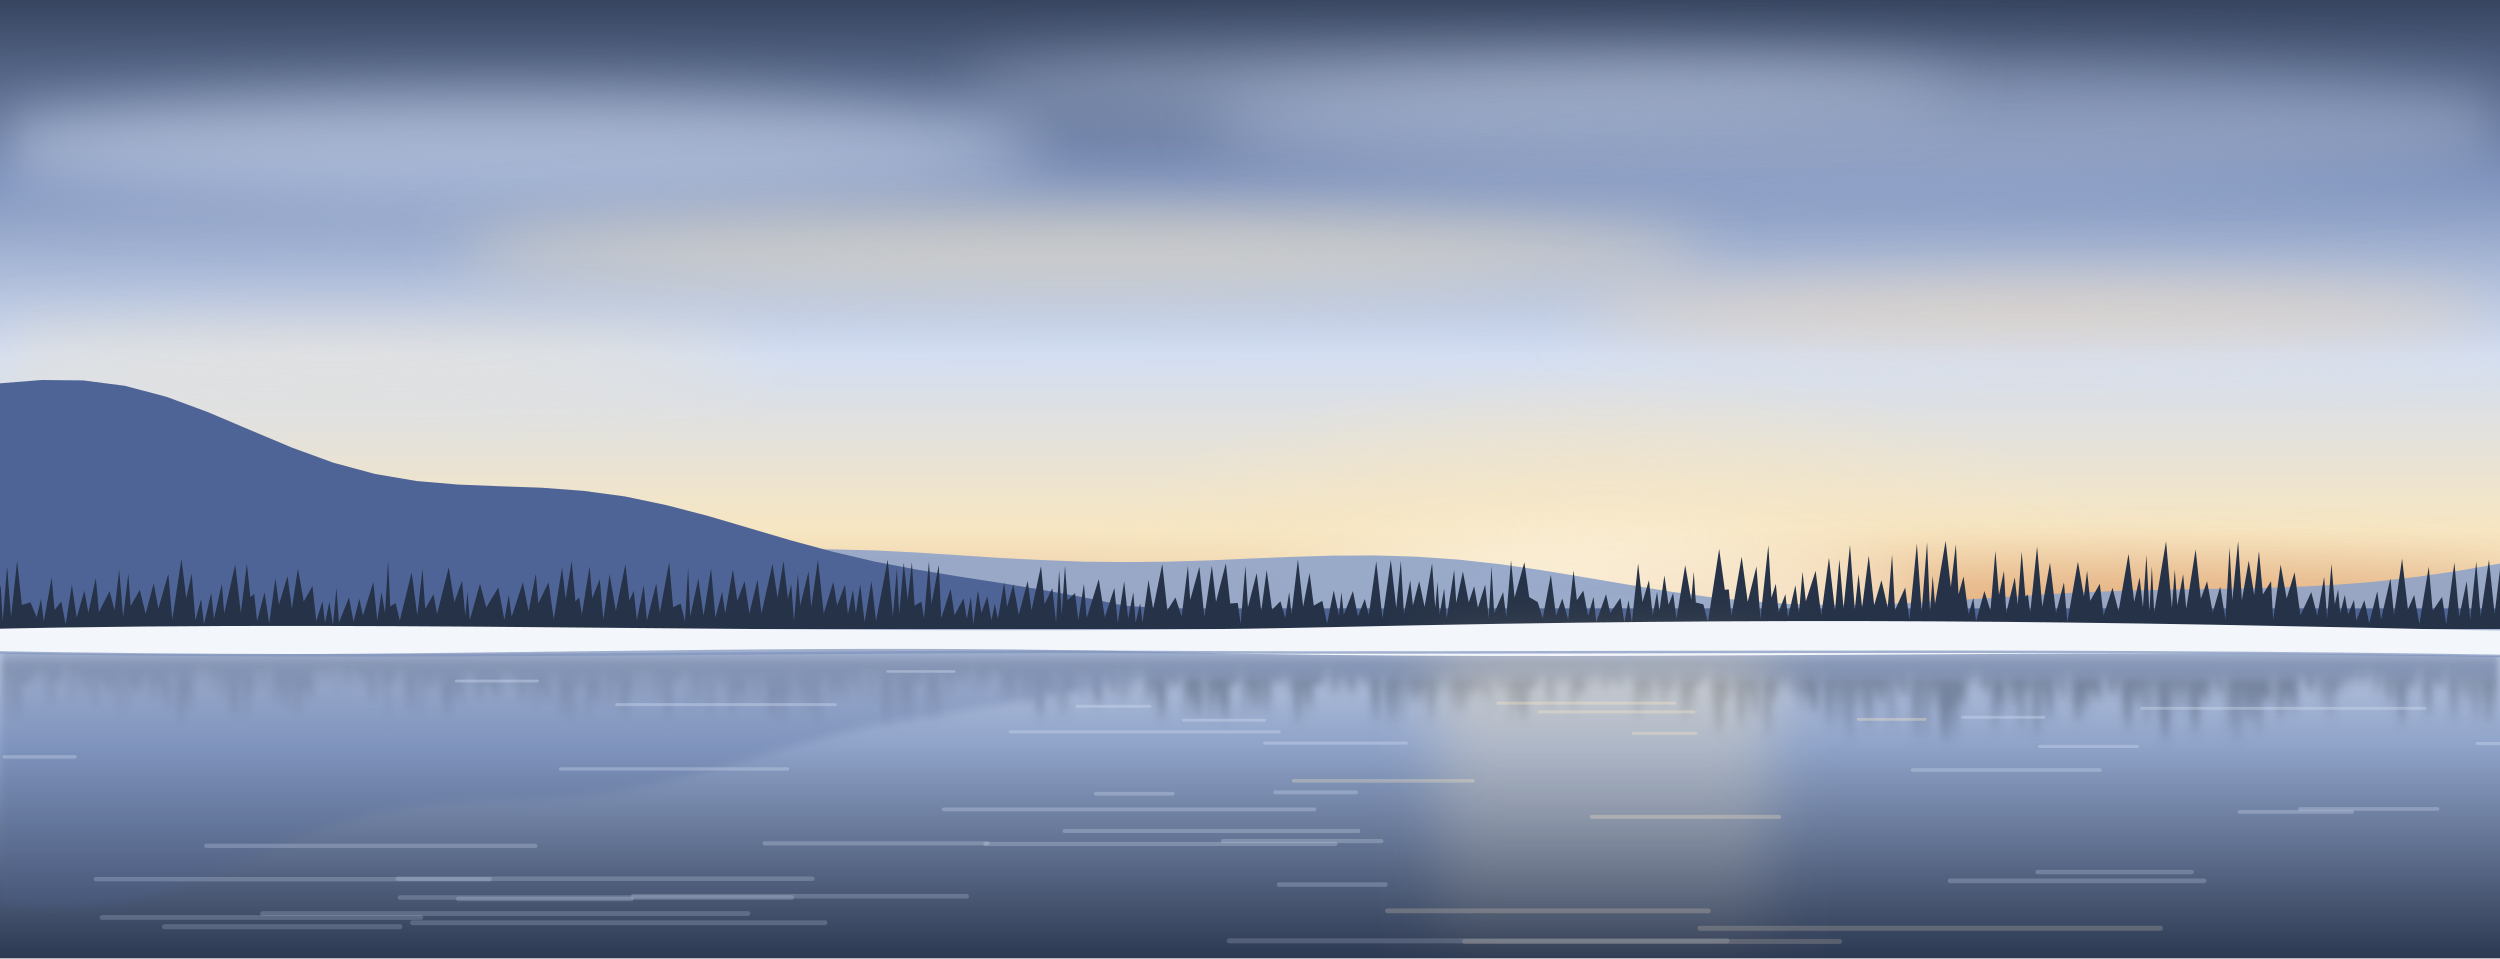
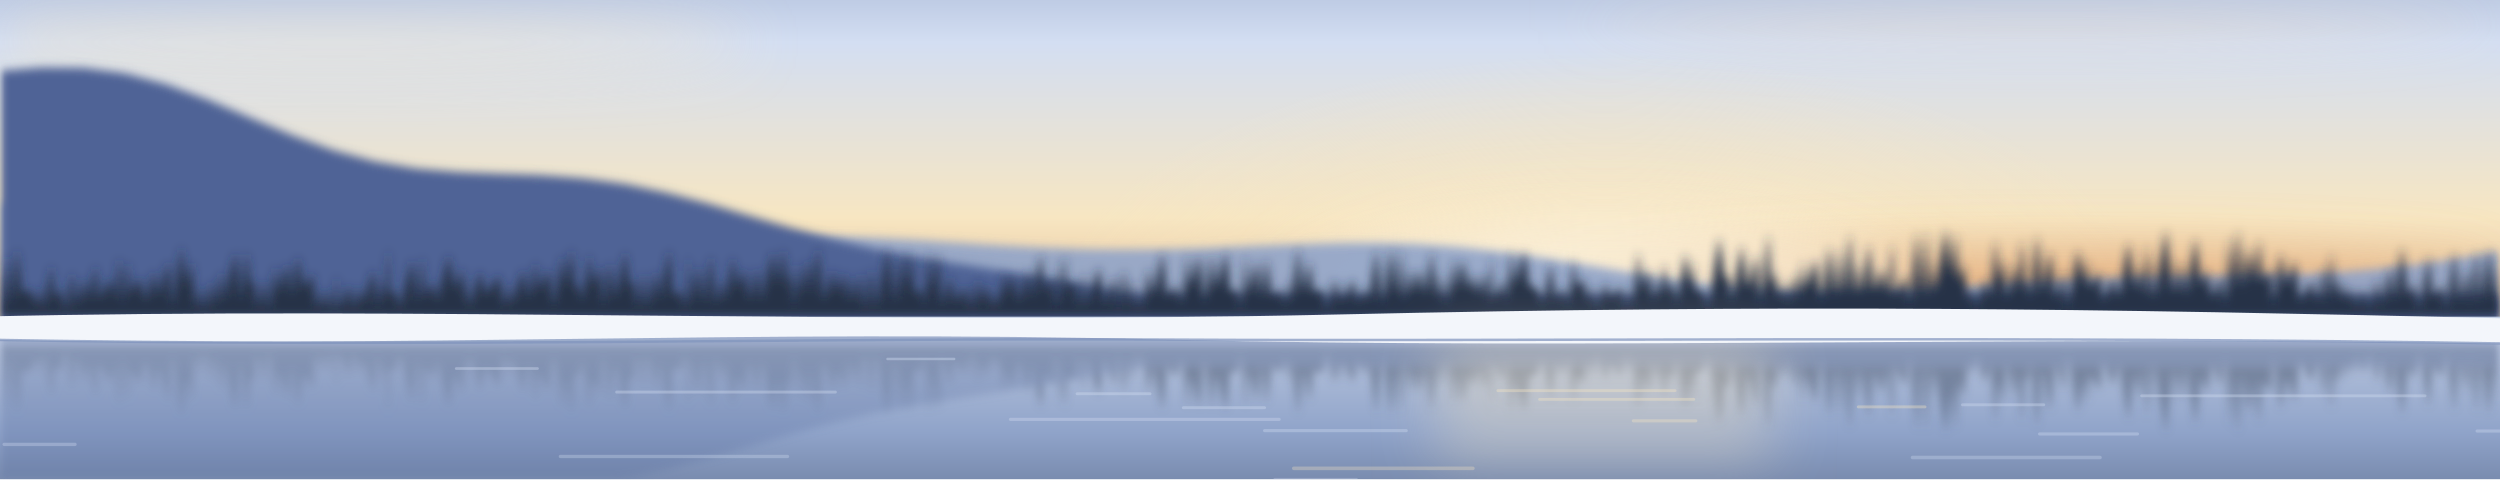
- <svg xmlns="http://www.w3.org/2000/svg" viewBox="0 0 1200 460" aria-hidden="true" focusable="false">
+ <svg xmlns="http://www.w3.org/2000/svg" viewBox="0 150 1200 230" aria-hidden="true" focusable="false">
  <defs>
    <linearGradient id="hz-sky" x1="0" y1="0" x2="0" y2="1">
      <stop offset="0" stop-color="#36445f" />
      <stop offset="0.28" stop-color="#7f93bc" />
      <stop offset="0.55" stop-color="#d3def2" />
      <stop offset="0.82" stop-color="#f7e6c2" />
      <stop offset="1" stop-color="#e3b88e" />
    </linearGradient>
    <linearGradient id="hz-lake" x1="0" y1="0" x2="0" y2="1">
      <stop offset="0" stop-color="#c3cee3" />
      <stop offset="0.35" stop-color="#8fa3c9" />
      <stop offset="1" stop-color="#2b374f" />
    </linearGradient>
    <radialGradient id="hz-glow" cx="0.5" cy="0.5" r="0.5">
      <stop offset="0" stop-color="#fbf1db" stop-opacity="0.95" />
      <stop offset="0.4" stop-color="#f7e6c2" stop-opacity="0.55" />
      <stop offset="1" stop-color="#f7e6c2" stop-opacity="0" />
    </radialGradient>
    <linearGradient id="hz-streak" x1="0" y1="0" x2="0" y2="1">
      <stop offset="0" stop-color="#f7e6c2" stop-opacity="0.75" />
      <stop offset="1" stop-color="#f7e6c2" stop-opacity="0" />
    </linearGradient>
    <filter id="hz-soft" x="-20%" y="-100%" width="140%" height="300%">
      <feGaussianBlur stdDeviation="14" />
    </filter>
+     <filter id="hz-trees" x="-2%" y="-20%" width="104%" height="140%">
+       <feGaussianBlur stdDeviation="2.2" />
+     </filter>
    <filter id="hz-blur2">
      <feGaussianBlur stdDeviation="2" />
    </filter>
    <clipPath id="hz-frame">
-       <rect width="1200" height="460" />
+       <rect y="150" width="1200" height="230" />
    </clipPath>
  </defs>
  <g clip-path="url(#hz-frame)">
    <rect width="1200" height="310" fill="url(#hz-sky)" />
    <ellipse cx="240" cy="70" rx="260" ry="26" fill="#d3def2" opacity="0.55" filter="url(#hz-soft)" />
    <ellipse cx="520" cy="120" rx="300" ry="20" fill="#f7e6c2" opacity="0.5" filter="url(#hz-soft)" />
    <ellipse cx="900" cy="60" rx="320" ry="30" fill="#b7c4e0" opacity="0.45" filter="url(#hz-soft)" />
    <ellipse cx="980" cy="150" rx="220" ry="16" fill="#f3d9b5" opacity="0.55" filter="url(#hz-soft)" />
    <ellipse cx="160" cy="170" rx="200" ry="14" fill="#f7e6c2" opacity="0.45" filter="url(#hz-soft)" />
    <ellipse cx="700" cy="40" rx="240" ry="18" fill="#d3def2" opacity="0.35" filter="url(#hz-soft)" />
    <ellipse cx="770" cy="296" rx="260" ry="120" fill="url(#hz-glow)" />
    <ellipse cx="985" cy="292" rx="230" ry="18" fill="#e3a874" opacity="0.8" filter="url(#hz-soft)" />
    <ellipse cx="770" cy="292" rx="150" ry="40" fill="#fbf1db" opacity="0.7" filter="url(#hz-soft)" />
-     <path d="M-20,310 L-20.0,249.2 L0.0,247.7 L20.0,246.6 L40.0,246.0 L60.0,246.1 L80.0,247.0 L100.0,248.8 L120.0,251.3 L140.0,254.3 L160.0,257.5 L180.0,260.6 L200.0,263.4 L220.0,265.5 L240.0,266.9 L260.0,267.5 L280.0,267.4 L300.0,266.7 L320.0,265.8 L340.0,264.8 L360.0,264.0 L380.0,263.6 L400.0,263.7 L420.0,264.2 L440.0,265.2 L460.0,266.5 L480.0,267.8 L500.0,268.8 L520.0,269.6 L540.0,269.8 L560.0,269.6 L580.0,269.0 L600.0,268.1 L620.0,267.3 L640.0,266.7 L660.0,266.6 L680.0,267.2 L700.0,268.6 L720.0,270.8 L740.0,273.7 L760.0,277.0 L780.0,280.4 L800.0,283.7 L820.0,286.5 L840.0,288.6 L860.0,290.0 L880.0,290.4 L900.0,290.2 L920.0,289.3 L940.0,288.0 L960.0,286.7 L980.0,285.4 L1000.0,284.3 L1020.0,283.5 L1040.0,283.1 L1060.0,282.7 L1080.0,282.4 L1100.0,281.8 L1120.0,280.8 L1140.0,279.2 L1160.0,276.9 L1180.0,274.0 L1200.0,270.5 L1220.0,266.8 L1220,310 Z" fill="#8fa3c9" opacity="0.9" />
-     <path d="M-20,310 L-20.0,186.0 L0.0,184.0 L20.0,182.4 L40.0,182.6 L60.0,185.2 L80.0,190.5 L100.0,197.9 L120.0,206.4 L140.0,214.8 L160.0,222.1 L180.0,227.5 L200.0,230.9 L220.0,232.6 L240.0,233.4 L260.0,234.1 L280.0,235.6 L300.0,238.3 L320.0,242.5 L340.0,247.7 L360.0,253.6 L380.0,259.5 L400.0,264.9 L420.0,269.6 L440.0,273.4 L460.0,276.7 L480.0,279.8 L500.0,283.1 L520.0,286.7 L540.0,290.8 L560.0,292.0 L580.0,292.0 L600.0,292.0 L620.0,292.0 L640.0,292.0 L660.0,292.0 L680.0,292.0 L700.0,292.0 L1220.0,292.0 L1220,310 Z" fill="#4f6496" />
-     <path d="M-10,302 L-8.4,286.8 L-6.7,296.2 L-4.4,282.0 L-2.3,298.6 L0.3,280.5 L1.3,298.3 L3.4,271.8 L5.3,296.2 L8.2,269.2 L10.5,290.4 L14.6,289.1 L17.6,296.2 L19.7,287.5 L21.0,298.3 L24.8,277.2 L26.2,292.8 L29.4,288.7 L31.5,299.7 L34.5,280.7 L36.8,296.5 L40.5,283.5 L42.4,294.1 L46.0,277.4 L47.5,293.8 L52.6,283.7 L55.0,293.0 L57.2,273.4 L59.1,296.2 L61.6,275.3 L62.7,290.9 L67.1,283.2 L69.9,294.6 L73.8,280.0 L76.0,292.2 L80.8,275.4 L82.7,297.4 L87.1,268.2 L89.4,287.2 L92.0,275.3 L93.8,297.8 L96.5,287.5 L97.9,299.5 L101.4,284.6 L102.7,297.0 L106.5,280.2 L107.6,294.5 L112.9,271.0 L115.6,294.3 L118.5,270.6 L120.2,286.7 L122.0,285.0 L123.4,298.1 L127.0,284.3 L129.2,299.3 L132.2,277.6 L133.9,290.2 L138.0,276.5 L140.1,292.1 L143.0,272.9 L145.8,288.7 L150.0,281.3 L151.8,298.1 L154.8,288.6 L156.0,299.0 L158.1,288.9 L159.8,300.0 L161.5,282.1 L162.7,298.8 L167.5,286.8 L169.7,298.4 L172.5,287.4 L174.2,295.5 L179.2,279.4 L181.1,297.9 L183.1,284.2 L184.8,294.2 L186.3,269.1 L187.3,291.0 L189.9,289.5 L191.9,297.8 L197.6,274.7 L200.3,295.4 L202.8,273.0 L204.1,292.3 L208.1,285.2 L209.8,294.7 L215.4,272.3 L218.1,289.0 L221.8,278.7 L223.3,295.6 L224.4,283.9 L225.5,297.6 L230.4,280.2 L233.4,291.6 L239.2,282.0 L242.1,297.5 L244.2,285.6 L245.6,296.0 L251.0,279.5 L253.7,293.5 L257.2,275.5 L258.4,289.6 L263.3,279.5 L265.8,297.2 L269.8,272.4 L271.5,287.5 L274.4,269.2 L276.2,288.7 L278.0,286.8 L279.3,294.9 L283.0,271.8 L284.3,287.1 L287.9,278.0 L289.6,297.3 L292.6,275.7 L295.6,293.2 L300.2,270.8 L302.1,288.3 L304.2,283.6 L305.7,297.7 L309.0,280.8 L310.5,297.9 L315.0,280.0 L316.7,294.2 L321.2,269.8 L323.1,291.5 L326.7,289.7 L328.8,298.3 L330.3,272.4 L331.3,295.8 L335.2,277.8 L337.7,295.6 L341.3,272.8 L343.4,296.5 L346.6,284.0 L348.1,294.4 L351.8,273.3 L353.9,288.5 L357.4,278.9 L359.7,294.4 L363.6,278.3 L365.5,294.5 L370.8,270.7 L373.2,287.0 L376.1,269.3 L378.2,287.5 L379.8,280.3 L381.1,298.2 L383.0,275.3 L384.1,290.7 L388.1,274.3 L389.4,291.4 L392.6,268.7 L395.4,294.4 L400.0,279.3 L401.8,290.7 L405.6,280.6 L407.0,294.9 L409.4,283.1 L410.8,294.4 L412.9,280.4 L415.0,298.6 L418.3,278.8 L420.5,298.0 L426.1,268.6 L428.6,295.8 L430.5,272.9 L431.6,294.9 L433.8,270.0 L435.7,288.0 L437.7,269.8 L439.0,290.7 L442.3,288.8 L443.5,296.9 L445.9,269.4 L447.1,289.9 L450.6,271.2 L451.8,296.7 L456.3,282.6 L458.2,295.3 L462.5,287.2 L464.1,297.1 L466.0,286.5 L467.2,299.4 L469.4,283.4 L471.1,294.2 L473.9,286.2 L475.9,297.7 L477.5,289.8 L479.0,297.0 L482.0,279.6 L483.4,291.3 L486.4,280.5 L489.0,295.1 L493.3,278.9 L495.1,293.0 L499.7,271.7 L501.4,290.0 L505.1,282.4 L506.9,298.7 L508.4,273.7 L509.6,295.2 L511.2,271.5 L512.4,288.1 L516.0,284.7 L517.6,297.6 L520.3,280.2 L521.6,296.7 L527.4,278.0 L530.3,296.3 L534.9,282.2 L536.5,299.0 L539.6,279.0 L541.5,296.9 L544.0,284.3 L545.1,298.8 L547.3,289.6 L548.4,298.8 L551.3,278.4 L553.5,292.3 L557.9,270.7 L560.3,293.0 L564.2,286.8 L567.2,295.9 L570.2,271.6 L571.3,288.0 L575.7,272.1 L578.1,296.1 L581.7,271.6 L583.7,288.9 L588.4,270.4 L590.5,289.7 L594.1,289.4 L595.5,299.5 L597.8,271.6 L599.0,291.5 L603.2,275.1 L605.4,293.3 L608.0,273.6 L610.6,292.7 L614.6,288.6 L616.9,296.6 L618.8,284.2 L619.9,294.8 L623.0,268.5 L625.5,291.2 L628.6,275.0 L630.6,290.7 L634.7,288.4 L637.0,299.3 L640.2,283.4 L642.7,295.5 L643.9,284.2 L645.0,295.1 L649.4,283.7 L651.8,295.9 L655.1,287.5 L657.0,295.3 L660.6,269.4 L663.6,296.9 L667.6,268.7 L670.2,291.8 L672.4,269.2 L673.9,294.7 L676.9,278.5 L678.2,290.6 L681.2,278.9 L683.8,291.3 L687.4,270.3 L688.9,291.8 L690.0,279.2 L691.0,295.0 L693.2,282.5 L694.4,296.9 L698.0,273.5 L699.0,289.4 L702.2,274.3 L705.0,289.1 L707.6,281.4 L709.4,291.7 L712.9,280.6 L714.6,296.7 L715.9,271.7 L717.2,294.4 L721.5,284.2 L723.0,296.2 L725.3,269.0 L727.0,286.8 L731.7,269.9 L734.0,286.6 L738.1,289.0 L740.5,296.7 L744.4,275.9 L746.9,295.5 L749.9,287.3 L752.7,297.4 L755.3,273.8 L756.9,288.1 L760.0,283.5 L762.3,295.6 L764.9,286.5 L766.2,298.6 L770.9,285.2 L772.9,294.2 L777.8,287.0 L779.7,298.7 L781.7,288.1 L783.3,298.7 L786.3,270.5 L788.4,289.0 L791.5,278.5 L793.3,295.4 L795.4,284.0 L796.5,293.2 L798.9,276.2 L800.9,290.3 L803.1,284.6 L804.7,297.0 L808.9,271.3 L811.8,288.0 L813.0,274.4 L814.0,289.2 L817.6,290.1 L819.8,298.6 L825.2,263.5 L827.9,283.1 L829.8,282.9 L831.1,295.6 L836.0,267.2 L838.9,288.9 L843.1,271.9 L845.0,297.1 L848.8,261.7 L850.3,286.9 L852.4,280.2 L853.7,293.9 L857.0,285.2 L858.2,296.4 L861.8,280.9 L863.5,294.4 L865.2,274.4 L866.8,288.6 L871.5,274.0 L874.2,295.5 L877.9,267.7 L880.8,293.2 L882.9,268.5 L884.9,292.0 L888.0,261.6 L890.3,292.7 L892.1,275.5 L893.8,291.7 L897.0,266.7 L899.6,290.5 L903.1,278.5 L906.1,291.7 L908.2,266.1 L909.6,292.9 L914.5,282.0 L916.5,297.4 L920.1,260.9 L922.4,293.7 L925.0,260.2 L926.4,293.7 L927.7,276.3 L928.8,290.0 L933.9,259.6 L936.4,281.8 L938.8,261.3 L940.1,285.3 L942.5,276.7 L944.9,294.9 L947.2,287.0 L948.5,298.3 L952.5,283.7 L955.4,293.1 L957.8,264.4 L959.5,285.6 L961.9,274.0 L963.0,294.2 L967.1,277.1 L968.5,290.4 L970.4,264.7 L972.2,286.4 L973.4,285.4 L974.5,294.2 L977.8,262.3 L980.3,291.3 L984.0,270.1 L986.9,294.3 L990.7,279.5 L992.3,298.6 L997.4,269.6 L1000.3,286.4 L1001.8,274.0 L1003.3,288.4 L1007.9,280.2 L1009.7,295.4 L1014.0,282.1 L1016.9,293.4 L1021.7,265.8 L1024.4,288.9 L1027.0,277.1 L1028.6,291.5 L1030.3,266.3 L1031.7,293.6 L1032.9,271.9 L1034.0,294.0 L1039.7,259.8 L1042.5,291.8 L1043.9,273.4 L1045.1,290.6 L1047.9,275.6 L1049.4,292.3 L1053.9,263.7 L1056.4,287.4 L1059.4,279.0 L1062.1,294.0 L1065.7,281.6 L1068.2,297.2 L1070.2,262.7 L1071.5,288.2 L1074.3,259.7 L1076.1,288.1 L1079.4,269.1 L1082.0,285.6 L1084.3,264.5 L1086.2,285.3 L1090.1,279.0 L1091.1,297.6 L1094.7,271.0 L1097.6,287.3 L1101.4,274.7 L1104.2,295.4 L1109.4,284.2 L1112.3,295.6 L1115.6,276.9 L1117.0,297.0 L1119.1,270.6 L1120.7,290.1 L1122.3,282.9 L1123.3,294.6 L1125.5,285.6 L1127.1,295.0 L1129.9,287.9 L1131.0,297.9 L1134.9,288.1 L1137.2,299.1 L1141.1,283.8 L1142.9,297.3 L1147.4,277.6 L1149.1,295.3 L1153.0,268.1 L1155.8,292.6 L1158.8,285.6 L1161.3,299.5 L1165.8,272.0 L1167.7,293.2 L1172.2,286.5 L1174.2,299.6 L1178.1,270.0 L1180.4,296.2 L1184.0,279.0 L1185.7,297.4 L1188.6,269.6 L1190.7,295.9 L1194.7,268.7 L1197.4,294.7 L1200.6,268.5 L1203.5,291.3 L1206.5,281.5 L1209.4,292.5 L1210,302 Z" fill="#263247" />
+     <path d="M-20,310 L-20.0,249.2 L0.0,247.7 L20.0,246.6 L40.0,246.0 L60.0,246.1 L80.0,247.0 L100.0,248.8 L120.0,251.3 L140.0,254.3 L160.0,257.5 L180.0,260.6 L200.0,263.4 L220.0,265.5 L240.0,266.9 L260.0,267.5 L280.0,267.4 L300.0,266.7 L320.0,265.8 L340.0,264.8 L360.0,264.0 L380.0,263.6 L400.0,263.7 L420.0,264.2 L440.0,265.2 L460.0,266.5 L480.0,267.8 L500.0,268.8 L520.0,269.6 L540.0,269.8 L560.0,269.6 L580.0,269.0 L600.0,268.1 L620.0,267.3 L640.0,266.7 L660.0,266.6 L680.0,267.2 L700.0,268.6 L720.0,270.8 L740.0,273.7 L760.0,277.0 L780.0,280.4 L800.0,283.7 L820.0,286.5 L840.0,288.6 L860.0,290.0 L880.0,290.4 L900.0,290.2 L920.0,289.3 L940.0,288.0 L960.0,286.7 L980.0,285.4 L1000.0,284.3 L1020.0,283.5 L1040.0,283.1 L1060.0,282.7 L1080.0,282.4 L1100.0,281.8 L1120.0,280.8 L1140.0,279.2 L1160.0,276.9 L1180.0,274.0 L1200.0,270.5 L1220.0,266.8 L1220,310 Z" fill="#8fa3c9" opacity="0.9" filter="url(#hz-trees)" />
+     <path d="M-20,310 L-20.0,186.0 L0.0,184.0 L20.0,182.4 L40.0,182.6 L60.0,185.2 L80.0,190.5 L100.0,197.9 L120.0,206.4 L140.0,214.8 L160.0,222.1 L180.0,227.5 L200.0,230.9 L220.0,232.6 L240.0,233.4 L260.0,234.1 L280.0,235.6 L300.0,238.3 L320.0,242.5 L340.0,247.7 L360.0,253.6 L380.0,259.5 L400.0,264.9 L420.0,269.6 L440.0,273.4 L460.0,276.7 L480.0,279.8 L500.0,283.1 L520.0,286.7 L540.0,290.8 L560.0,292.0 L580.0,292.0 L600.0,292.0 L620.0,292.0 L640.0,292.0 L660.0,292.0 L680.0,292.0 L700.0,292.0 L1220.0,292.0 L1220,310 Z" fill="#4f6496" filter="url(#hz-trees)" />
+     <path d="M-10,302 L-8.4,286.8 L-6.7,296.2 L-4.4,282.0 L-2.3,298.6 L0.3,280.5 L1.3,298.3 L3.4,271.8 L5.3,296.2 L8.2,269.2 L10.5,290.4 L14.6,289.1 L17.6,296.2 L19.7,287.5 L21.0,298.3 L24.8,277.2 L26.2,292.8 L29.4,288.7 L31.5,299.7 L34.5,280.7 L36.8,296.5 L40.5,283.5 L42.4,294.1 L46.0,277.4 L47.5,293.8 L52.6,283.7 L55.0,293.0 L57.2,273.4 L59.1,296.2 L61.6,275.3 L62.7,290.9 L67.1,283.2 L69.9,294.6 L73.8,280.0 L76.0,292.2 L80.8,275.4 L82.7,297.4 L87.1,268.2 L89.4,287.2 L92.0,275.3 L93.8,297.8 L96.5,287.5 L97.9,299.5 L101.4,284.6 L102.7,297.0 L106.5,280.2 L107.6,294.5 L112.9,271.0 L115.6,294.3 L118.5,270.6 L120.2,286.7 L122.0,285.0 L123.4,298.1 L127.0,284.3 L129.2,299.3 L132.2,277.6 L133.9,290.2 L138.0,276.5 L140.1,292.1 L143.0,272.9 L145.8,288.7 L150.0,281.3 L151.8,298.1 L154.8,288.6 L156.0,299.0 L158.1,288.9 L159.8,300.0 L161.5,282.1 L162.7,298.8 L167.5,286.8 L169.7,298.4 L172.5,287.4 L174.2,295.5 L179.2,279.4 L181.1,297.9 L183.1,284.2 L184.8,294.2 L186.3,269.1 L187.3,291.0 L189.9,289.5 L191.9,297.8 L197.6,274.7 L200.3,295.4 L202.8,273.0 L204.1,292.3 L208.1,285.2 L209.8,294.7 L215.4,272.3 L218.1,289.0 L221.8,278.7 L223.3,295.6 L224.4,283.9 L225.5,297.6 L230.4,280.2 L233.4,291.6 L239.2,282.0 L242.1,297.5 L244.2,285.6 L245.6,296.0 L251.0,279.5 L253.7,293.5 L257.2,275.5 L258.4,289.6 L263.3,279.5 L265.8,297.2 L269.8,272.4 L271.5,287.5 L274.4,269.2 L276.2,288.7 L278.0,286.8 L279.3,294.9 L283.0,271.8 L284.3,287.1 L287.9,278.0 L289.6,297.3 L292.6,275.7 L295.6,293.2 L300.2,270.8 L302.1,288.3 L304.2,283.6 L305.7,297.7 L309.0,280.8 L310.5,297.9 L315.0,280.0 L316.7,294.2 L321.2,269.8 L323.1,291.5 L326.7,289.7 L328.8,298.3 L330.3,272.4 L331.3,295.8 L335.2,277.8 L337.7,295.6 L341.3,272.8 L343.4,296.5 L346.6,284.0 L348.1,294.4 L351.8,273.3 L353.9,288.5 L357.4,278.9 L359.7,294.4 L363.6,278.3 L365.5,294.5 L370.8,270.7 L373.2,287.0 L376.1,269.3 L378.2,287.5 L379.8,280.3 L381.1,298.2 L383.0,275.3 L384.1,290.7 L388.1,274.3 L389.4,291.4 L392.6,268.7 L395.4,294.4 L400.0,279.3 L401.8,290.7 L405.6,280.6 L407.0,294.9 L409.4,283.1 L410.8,294.4 L412.9,280.4 L415.0,298.6 L418.3,278.8 L420.5,298.0 L426.1,268.6 L428.6,295.8 L430.5,272.9 L431.6,294.9 L433.8,270.0 L435.7,288.0 L437.7,269.8 L439.0,290.7 L442.3,288.8 L443.5,296.9 L445.9,269.4 L447.1,289.9 L450.6,271.2 L451.8,296.7 L456.3,282.6 L458.2,295.3 L462.5,287.2 L464.1,297.1 L466.0,286.5 L467.2,299.4 L469.4,283.4 L471.1,294.2 L473.9,286.2 L475.9,297.7 L477.5,289.8 L479.0,297.0 L482.0,279.6 L483.4,291.3 L486.4,280.5 L489.0,295.1 L493.3,278.9 L495.1,293.0 L499.7,271.7 L501.4,290.0 L505.1,282.4 L506.9,298.7 L508.4,273.7 L509.6,295.2 L511.2,271.5 L512.4,288.1 L516.0,284.7 L517.6,297.6 L520.3,280.2 L521.6,296.7 L527.4,278.0 L530.3,296.3 L534.9,282.2 L536.5,299.0 L539.6,279.0 L541.5,296.9 L544.0,284.3 L545.1,298.8 L547.3,289.6 L548.4,298.8 L551.3,278.4 L553.5,292.3 L557.9,270.7 L560.3,293.0 L564.2,286.8 L567.2,295.9 L570.2,271.6 L571.3,288.0 L575.7,272.1 L578.1,296.1 L581.7,271.6 L583.7,288.9 L588.4,270.4 L590.5,289.7 L594.1,289.4 L595.5,299.5 L597.8,271.6 L599.0,291.5 L603.2,275.1 L605.4,293.3 L608.0,273.6 L610.6,292.7 L614.6,288.6 L616.9,296.6 L618.8,284.2 L619.9,294.8 L623.0,268.5 L625.5,291.2 L628.6,275.0 L630.6,290.7 L634.7,288.4 L637.0,299.3 L640.2,283.4 L642.7,295.5 L643.9,284.2 L645.0,295.1 L649.4,283.7 L651.8,295.9 L655.1,287.5 L657.0,295.3 L660.6,269.4 L663.6,296.9 L667.6,268.7 L670.2,291.8 L672.4,269.2 L673.9,294.7 L676.9,278.5 L678.2,290.6 L681.2,278.9 L683.8,291.3 L687.4,270.3 L688.9,291.8 L690.0,279.2 L691.0,295.0 L693.2,282.5 L694.4,296.9 L698.0,273.5 L699.0,289.4 L702.2,274.3 L705.0,289.1 L707.6,281.4 L709.4,291.7 L712.9,280.6 L714.6,296.7 L715.9,271.7 L717.2,294.4 L721.5,284.2 L723.0,296.2 L725.3,269.0 L727.0,286.8 L731.7,269.9 L734.0,286.6 L738.1,289.0 L740.5,296.7 L744.4,275.9 L746.9,295.5 L749.9,287.3 L752.7,297.4 L755.3,273.8 L756.9,288.1 L760.0,283.5 L762.3,295.6 L764.9,286.5 L766.2,298.6 L770.9,285.2 L772.9,294.2 L777.8,287.0 L779.7,298.7 L781.7,288.1 L783.3,298.7 L786.3,270.5 L788.4,289.0 L791.5,278.5 L793.3,295.4 L795.4,284.0 L796.5,293.2 L798.9,276.2 L800.9,290.3 L803.1,284.6 L804.7,297.0 L808.9,271.3 L811.8,288.0 L813.0,274.4 L814.0,289.2 L817.6,290.1 L819.8,298.6 L825.2,263.5 L827.9,283.1 L829.8,282.9 L831.1,295.6 L836.0,267.2 L838.9,288.9 L843.1,271.9 L845.0,297.1 L848.8,261.7 L850.3,286.9 L852.4,280.2 L853.7,293.9 L857.0,285.2 L858.2,296.4 L861.8,280.9 L863.5,294.4 L865.2,274.4 L866.8,288.6 L871.5,274.0 L874.2,295.5 L877.9,267.7 L880.8,293.2 L882.9,268.5 L884.9,292.0 L888.0,261.6 L890.3,292.7 L892.1,275.5 L893.8,291.7 L897.0,266.7 L899.6,290.5 L903.1,278.5 L906.1,291.7 L908.2,266.1 L909.6,292.9 L914.5,282.0 L916.5,297.4 L920.1,260.9 L922.4,293.7 L925.0,260.2 L926.4,293.7 L927.7,276.3 L928.8,290.0 L933.9,259.6 L936.4,281.8 L938.8,261.3 L940.1,285.3 L942.5,276.7 L944.9,294.9 L947.2,287.0 L948.5,298.3 L952.5,283.7 L955.4,293.1 L957.8,264.4 L959.5,285.6 L961.9,274.0 L963.0,294.2 L967.1,277.1 L968.5,290.4 L970.4,264.7 L972.2,286.4 L973.4,285.4 L974.5,294.2 L977.8,262.3 L980.3,291.3 L984.0,270.1 L986.9,294.3 L990.7,279.5 L992.3,298.6 L997.4,269.6 L1000.3,286.4 L1001.8,274.0 L1003.3,288.4 L1007.9,280.2 L1009.7,295.4 L1014.0,282.1 L1016.9,293.4 L1021.7,265.8 L1024.4,288.9 L1027.0,277.1 L1028.6,291.5 L1030.3,266.3 L1031.7,293.6 L1032.9,271.9 L1034.0,294.0 L1039.7,259.8 L1042.5,291.8 L1043.9,273.4 L1045.1,290.6 L1047.9,275.6 L1049.4,292.3 L1053.9,263.7 L1056.4,287.4 L1059.4,279.0 L1062.1,294.0 L1065.7,281.6 L1068.2,297.2 L1070.2,262.7 L1071.5,288.2 L1074.3,259.7 L1076.1,288.1 L1079.4,269.1 L1082.0,285.6 L1084.3,264.5 L1086.2,285.3 L1090.1,279.0 L1091.1,297.6 L1094.7,271.0 L1097.6,287.3 L1101.4,274.7 L1104.2,295.4 L1109.4,284.2 L1112.3,295.6 L1115.6,276.9 L1117.0,297.0 L1119.1,270.6 L1120.7,290.1 L1122.3,282.9 L1123.3,294.6 L1125.5,285.6 L1127.1,295.0 L1129.9,287.9 L1131.0,297.9 L1134.9,288.1 L1137.2,299.1 L1141.1,283.8 L1142.9,297.3 L1147.4,277.6 L1149.1,295.3 L1153.0,268.1 L1155.8,292.6 L1158.8,285.6 L1161.3,299.5 L1165.8,272.0 L1167.7,293.2 L1172.2,286.5 L1174.2,299.6 L1178.1,270.0 L1180.4,296.2 L1184.0,279.0 L1185.7,297.4 L1188.6,269.6 L1190.7,295.9 L1194.7,268.7 L1197.4,294.7 L1200.6,268.5 L1203.5,291.3 L1206.5,281.5 L1209.4,292.5 L1210,302 Z" fill="#263247" filter="url(#hz-trees)" />
    <rect y="302" width="1200" height="160" fill="url(#hz-lake)" />
    <g transform="translate(0 618) scale(1 -1)" opacity="0.38" filter="url(#hz-blur2)">
      <path d="M-10,302 L-8.4,286.8 L-6.7,296.2 L-4.4,282.0 L-2.3,298.6 L0.3,280.5 L1.3,298.3 L3.4,271.8 L5.3,296.2 L8.2,269.2 L10.5,290.4 L14.6,289.1 L17.6,296.2 L19.7,287.5 L21.0,298.3 L24.8,277.2 L26.2,292.8 L29.4,288.7 L31.5,299.7 L34.5,280.7 L36.8,296.5 L40.5,283.5 L42.4,294.1 L46.0,277.4 L47.5,293.8 L52.6,283.7 L55.0,293.0 L57.2,273.4 L59.1,296.2 L61.6,275.3 L62.7,290.9 L67.1,283.2 L69.9,294.6 L73.8,280.0 L76.0,292.2 L80.8,275.4 L82.7,297.4 L87.1,268.2 L89.4,287.2 L92.0,275.3 L93.8,297.8 L96.5,287.5 L97.9,299.5 L101.4,284.6 L102.7,297.0 L106.5,280.2 L107.6,294.5 L112.9,271.0 L115.6,294.3 L118.5,270.6 L120.2,286.7 L122.0,285.0 L123.4,298.1 L127.0,284.3 L129.2,299.3 L132.2,277.6 L133.9,290.2 L138.0,276.5 L140.1,292.1 L143.0,272.9 L145.8,288.7 L150.0,281.3 L151.8,298.1 L154.8,288.6 L156.0,299.0 L158.1,288.9 L159.8,300.0 L161.5,282.1 L162.7,298.8 L167.5,286.8 L169.7,298.4 L172.5,287.4 L174.2,295.5 L179.2,279.4 L181.1,297.9 L183.1,284.2 L184.8,294.2 L186.3,269.1 L187.3,291.0 L189.9,289.5 L191.9,297.8 L197.6,274.7 L200.3,295.4 L202.8,273.0 L204.1,292.3 L208.1,285.2 L209.8,294.7 L215.4,272.3 L218.1,289.0 L221.8,278.7 L223.3,295.6 L224.4,283.9 L225.5,297.6 L230.4,280.2 L233.4,291.6 L239.2,282.0 L242.1,297.5 L244.2,285.6 L245.6,296.0 L251.0,279.5 L253.7,293.5 L257.2,275.5 L258.4,289.6 L263.3,279.5 L265.8,297.2 L269.8,272.4 L271.5,287.5 L274.4,269.2 L276.2,288.7 L278.0,286.8 L279.3,294.9 L283.0,271.8 L284.3,287.1 L287.9,278.0 L289.6,297.3 L292.6,275.7 L295.6,293.2 L300.2,270.8 L302.1,288.3 L304.2,283.6 L305.7,297.7 L309.0,280.8 L310.5,297.9 L315.0,280.0 L316.7,294.2 L321.2,269.8 L323.1,291.5 L326.7,289.7 L328.8,298.3 L330.3,272.4 L331.3,295.8 L335.2,277.8 L337.7,295.6 L341.3,272.8 L343.4,296.5 L346.6,284.0 L348.1,294.4 L351.8,273.3 L353.9,288.5 L357.4,278.9 L359.7,294.4 L363.6,278.3 L365.5,294.5 L370.8,270.7 L373.2,287.0 L376.1,269.3 L378.2,287.5 L379.8,280.3 L381.1,298.2 L383.0,275.3 L384.1,290.7 L388.1,274.3 L389.4,291.4 L392.6,268.7 L395.4,294.4 L400.0,279.3 L401.8,290.7 L405.6,280.6 L407.0,294.9 L409.4,283.1 L410.8,294.4 L412.9,280.4 L415.0,298.6 L418.3,278.8 L420.5,298.0 L426.1,268.6 L428.6,295.8 L430.5,272.9 L431.6,294.9 L433.8,270.0 L435.7,288.0 L437.7,269.8 L439.0,290.7 L442.3,288.8 L443.5,296.9 L445.9,269.4 L447.1,289.9 L450.6,271.2 L451.8,296.7 L456.3,282.6 L458.2,295.3 L462.5,287.2 L464.1,297.1 L466.0,286.5 L467.2,299.4 L469.4,283.4 L471.1,294.2 L473.9,286.2 L475.9,297.7 L477.5,289.8 L479.0,297.0 L482.0,279.6 L483.4,291.3 L486.4,280.5 L489.0,295.1 L493.3,278.9 L495.1,293.0 L499.7,271.7 L501.4,290.0 L505.1,282.4 L506.9,298.7 L508.4,273.7 L509.6,295.2 L511.2,271.5 L512.4,288.1 L516.0,284.7 L517.6,297.6 L520.3,280.2 L521.6,296.7 L527.4,278.0 L530.3,296.3 L534.9,282.2 L536.5,299.0 L539.6,279.0 L541.5,296.9 L544.0,284.3 L545.1,298.8 L547.3,289.6 L548.4,298.8 L551.3,278.4 L553.5,292.3 L557.9,270.7 L560.3,293.0 L564.2,286.8 L567.2,295.9 L570.2,271.6 L571.3,288.0 L575.7,272.1 L578.1,296.1 L581.7,271.6 L583.7,288.9 L588.4,270.4 L590.5,289.7 L594.1,289.4 L595.5,299.5 L597.8,271.6 L599.0,291.5 L603.2,275.1 L605.4,293.3 L608.0,273.6 L610.6,292.7 L614.6,288.6 L616.9,296.6 L618.8,284.2 L619.9,294.8 L623.0,268.5 L625.5,291.2 L628.6,275.0 L630.6,290.7 L634.7,288.4 L637.0,299.3 L640.2,283.4 L642.7,295.5 L643.9,284.2 L645.0,295.1 L649.4,283.7 L651.8,295.9 L655.1,287.5 L657.0,295.3 L660.6,269.4 L663.6,296.9 L667.6,268.7 L670.2,291.8 L672.4,269.2 L673.9,294.7 L676.9,278.5 L678.2,290.6 L681.2,278.9 L683.8,291.3 L687.4,270.3 L688.9,291.8 L690.0,279.2 L691.0,295.0 L693.2,282.5 L694.4,296.9 L698.0,273.5 L699.0,289.4 L702.2,274.3 L705.0,289.1 L707.6,281.4 L709.4,291.7 L712.9,280.6 L714.6,296.7 L715.9,271.7 L717.2,294.4 L721.5,284.2 L723.0,296.2 L725.3,269.0 L727.0,286.8 L731.7,269.9 L734.0,286.6 L738.1,289.0 L740.5,296.7 L744.4,275.9 L746.9,295.5 L749.9,287.3 L752.7,297.4 L755.3,273.8 L756.9,288.1 L760.0,283.5 L762.3,295.6 L764.9,286.5 L766.2,298.6 L770.9,285.2 L772.9,294.2 L777.8,287.0 L779.7,298.7 L781.7,288.1 L783.3,298.7 L786.3,270.5 L788.4,289.0 L791.5,278.5 L793.3,295.4 L795.4,284.0 L796.5,293.2 L798.9,276.2 L800.9,290.3 L803.1,284.6 L804.7,297.0 L808.9,271.3 L811.8,288.0 L813.0,274.4 L814.0,289.2 L817.6,290.1 L819.8,298.6 L825.2,263.5 L827.9,283.1 L829.8,282.9 L831.1,295.6 L836.0,267.2 L838.9,288.9 L843.1,271.9 L845.0,297.1 L848.8,261.7 L850.3,286.9 L852.4,280.2 L853.7,293.9 L857.0,285.2 L858.2,296.4 L861.8,280.9 L863.5,294.4 L865.2,274.4 L866.8,288.6 L871.5,274.0 L874.2,295.5 L877.9,267.7 L880.8,293.2 L882.9,268.5 L884.9,292.0 L888.0,261.6 L890.3,292.7 L892.1,275.5 L893.8,291.7 L897.0,266.7 L899.6,290.5 L903.1,278.5 L906.1,291.7 L908.2,266.1 L909.6,292.9 L914.5,282.0 L916.5,297.4 L920.1,260.9 L922.4,293.7 L925.0,260.2 L926.4,293.7 L927.7,276.3 L928.8,290.0 L933.9,259.6 L936.4,281.8 L938.8,261.3 L940.1,285.3 L942.5,276.7 L944.9,294.9 L947.2,287.0 L948.5,298.3 L952.5,283.7 L955.4,293.1 L957.8,264.4 L959.5,285.6 L961.9,274.0 L963.0,294.2 L967.1,277.1 L968.5,290.4 L970.4,264.7 L972.2,286.4 L973.4,285.4 L974.5,294.2 L977.8,262.3 L980.3,291.3 L984.0,270.1 L986.9,294.3 L990.7,279.5 L992.3,298.6 L997.4,269.6 L1000.3,286.4 L1001.8,274.0 L1003.3,288.4 L1007.9,280.2 L1009.7,295.4 L1014.0,282.1 L1016.9,293.4 L1021.7,265.8 L1024.4,288.9 L1027.0,277.1 L1028.6,291.5 L1030.3,266.3 L1031.7,293.6 L1032.9,271.9 L1034.0,294.0 L1039.7,259.8 L1042.5,291.8 L1043.9,273.4 L1045.1,290.6 L1047.9,275.6 L1049.4,292.3 L1053.9,263.7 L1056.4,287.4 L1059.4,279.0 L1062.1,294.0 L1065.7,281.6 L1068.2,297.2 L1070.2,262.7 L1071.5,288.2 L1074.3,259.7 L1076.1,288.1 L1079.4,269.1 L1082.0,285.6 L1084.3,264.5 L1086.2,285.3 L1090.1,279.0 L1091.1,297.6 L1094.7,271.0 L1097.6,287.3 L1101.4,274.7 L1104.2,295.4 L1109.4,284.2 L1112.3,295.6 L1115.6,276.9 L1117.0,297.0 L1119.1,270.6 L1120.7,290.1 L1122.3,282.9 L1123.3,294.6 L1125.5,285.6 L1127.1,295.0 L1129.9,287.9 L1131.0,297.9 L1134.9,288.1 L1137.2,299.1 L1141.1,283.8 L1142.9,297.3 L1147.4,277.6 L1149.1,295.3 L1153.0,268.1 L1155.8,292.6 L1158.8,285.6 L1161.3,299.5 L1165.8,272.0 L1167.7,293.2 L1172.2,286.5 L1174.2,299.6 L1178.1,270.0 L1180.4,296.2 L1184.0,279.0 L1185.7,297.4 L1188.6,269.6 L1190.7,295.9 L1194.7,268.7 L1197.4,294.7 L1200.6,268.5 L1203.5,291.3 L1206.5,281.5 L1209.4,292.5 L1210,302 Z" fill="#263247" />
      <path d="M-20,310 L-20.0,186.0 L0.0,184.0 L20.0,182.4 L40.0,182.6 L60.0,185.2 L80.0,190.5 L100.0,197.9 L120.0,206.4 L140.0,214.8 L160.0,222.1 L180.0,227.5 L200.0,230.9 L220.0,232.6 L240.0,233.4 L260.0,234.1 L280.0,235.6 L300.0,238.3 L320.0,242.5 L340.0,247.7 L360.0,253.6 L380.0,259.5 L400.0,264.9 L420.0,269.6 L440.0,273.4 L460.0,276.7 L480.0,279.8 L500.0,283.1 L520.0,286.7 L540.0,290.8 L560.0,292.0 L580.0,292.0 L600.0,292.0 L620.0,292.0 L640.0,292.0 L660.0,292.0 L680.0,292.0 L700.0,292.0 L1220.0,292.0 L1220,310 Z" fill="#4f6496" opacity="0.6" />
    </g>
    <rect x="690" y="314" width="160" height="160" fill="url(#hz-streak)" opacity="0.55" filter="url(#hz-soft)" />
    <line x1="192" y1="430.8" x2="380" y2="430.8" stroke="#d3def2" stroke-width="2.2" stroke-linecap="round" opacity="0.23" />
    <line x1="485" y1="351.3" x2="614" y2="351.3" stroke="#d3def2" stroke-width="1.5" stroke-linecap="round" opacity="0.35" />
    <line x1="220" y1="431.5" x2="303" y2="431.5" stroke="#d3def2" stroke-width="2.2" stroke-linecap="round" opacity="0.22" />
    <line x1="621" y1="374.8" x2="707" y2="374.8" stroke="#f7e6c2" stroke-width="1.7" stroke-linecap="round" opacity="0.31" />
    <line x1="296" y1="338.2" x2="401" y2="338.2" stroke="#d3def2" stroke-width="1.4" stroke-linecap="round" opacity="0.37" />
    <line x1="49" y1="440.4" x2="202" y2="440.4" stroke="#d3def2" stroke-width="2.3" stroke-linecap="round" opacity="0.21" />
    <line x1="46" y1="422.0" x2="235" y2="422.0" stroke="#d3def2" stroke-width="2.1" stroke-linecap="round" opacity="0.24" />
    <line x1="719" y1="337.5" x2="804" y2="337.5" stroke="#f7e6c2" stroke-width="1.4" stroke-linecap="round" opacity="0.37" />
    <line x1="367" y1="404.8" x2="474" y2="404.8" stroke="#d3def2" stroke-width="2.0" stroke-linecap="round" opacity="0.27" />
    <line x1="511" y1="398.9" x2="652" y2="398.9" stroke="#d3def2" stroke-width="1.9" stroke-linecap="round" opacity="0.28" />
    <line x1="526" y1="381.0" x2="563" y2="381.0" stroke="#d3def2" stroke-width="1.8" stroke-linecap="round" opacity="0.30" />
    <line x1="587" y1="403.7" x2="663" y2="403.7" stroke="#d3def2" stroke-width="2.0" stroke-linecap="round" opacity="0.27" />
    <line x1="936" y1="422.8" x2="1058" y2="422.8" stroke="#d3def2" stroke-width="2.2" stroke-linecap="round" opacity="0.24" />
    <line x1="568" y1="345.7" x2="607" y2="345.7" stroke="#d3def2" stroke-width="1.4" stroke-linecap="round" opacity="0.36" />
    <line x1="517" y1="339.0" x2="552" y2="339.0" stroke="#d3def2" stroke-width="1.4" stroke-linecap="round" opacity="0.37" />
    <line x1="612" y1="380.3" x2="651" y2="380.3" stroke="#d3def2" stroke-width="1.8" stroke-linecap="round" opacity="0.30" />
    <line x1="99" y1="406.0" x2="257" y2="406.0" stroke="#d3def2" stroke-width="2.0" stroke-linecap="round" opacity="0.26" />
    <line x1="614" y1="424.6" x2="665" y2="424.6" stroke="#d3def2" stroke-width="2.2" stroke-linecap="round" opacity="0.24" />
    <line x1="453" y1="388.5" x2="631" y2="388.5" stroke="#d3def2" stroke-width="1.8" stroke-linecap="round" opacity="0.29" />
    <line x1="1028" y1="340.0" x2="1164" y2="340.0" stroke="#d3def2" stroke-width="1.4" stroke-linecap="round" opacity="0.37" />
    <line x1="978" y1="418.6" x2="1052" y2="418.6" stroke="#d3def2" stroke-width="2.1" stroke-linecap="round" opacity="0.24" />
    <line x1="590" y1="451.6" x2="829" y2="451.6" stroke="#d3def2" stroke-width="2.4" stroke-linecap="round" opacity="0.19" />
    <line x1="198" y1="442.9" x2="396" y2="442.9" stroke="#d3def2" stroke-width="2.3" stroke-linecap="round" opacity="0.21" />
    <line x1="79" y1="444.8" x2="192" y2="444.8" stroke="#d3def2" stroke-width="2.4" stroke-linecap="round" opacity="0.20" />
    <line x1="191" y1="421.8" x2="390" y2="421.8" stroke="#d3def2" stroke-width="2.1" stroke-linecap="round" opacity="0.24" />
    <line x1="979" y1="358.3" x2="1026" y2="358.3" stroke="#d3def2" stroke-width="1.5" stroke-linecap="round" opacity="0.34" />
    <line x1="1104" y1="388.3" x2="1170" y2="388.3" stroke="#d3def2" stroke-width="1.8" stroke-linecap="round" opacity="0.29" />
    <line x1="607" y1="356.7" x2="675" y2="356.7" stroke="#d3def2" stroke-width="1.5" stroke-linecap="round" opacity="0.34" />
    <line x1="219" y1="326.9" x2="258" y2="326.9" stroke="#d3def2" stroke-width="1.3" stroke-linecap="round" opacity="0.39" />
    <line x1="816" y1="445.6" x2="1037" y2="445.6" stroke="#f7e6c2" stroke-width="2.4" stroke-linecap="round" opacity="0.20" />
    <line x1="942" y1="344.3" x2="981" y2="344.3" stroke="#d3def2" stroke-width="1.4" stroke-linecap="round" opacity="0.36" />
    <line x1="764" y1="392.1" x2="854" y2="392.1" stroke="#f7e6c2" stroke-width="1.9" stroke-linecap="round" opacity="0.29" />
    <line x1="666" y1="437.2" x2="820" y2="437.2" stroke="#f7e6c2" stroke-width="2.3" stroke-linecap="round" opacity="0.22" />
    <line x1="126" y1="438.5" x2="359" y2="438.5" stroke="#d3def2" stroke-width="2.3" stroke-linecap="round" opacity="0.21" />
    <line x1="473" y1="405.1" x2="641" y2="405.1" stroke="#d3def2" stroke-width="2.0" stroke-linecap="round" opacity="0.27" />
    <line x1="1189" y1="356.9" x2="1289" y2="356.9" stroke="#d3def2" stroke-width="1.5" stroke-linecap="round" opacity="0.34" />
    <line x1="918" y1="369.6" x2="1008" y2="369.6" stroke="#d3def2" stroke-width="1.7" stroke-linecap="round" opacity="0.32" />
    <line x1="892" y1="345.3" x2="924" y2="345.3" stroke="#f7e6c2" stroke-width="1.4" stroke-linecap="round" opacity="0.36" />
    <line x1="304" y1="430.2" x2="464" y2="430.2" stroke="#d3def2" stroke-width="2.2" stroke-linecap="round" opacity="0.23" />
    <line x1="703" y1="451.9" x2="883" y2="451.9" stroke="#f7e6c2" stroke-width="2.4" stroke-linecap="round" opacity="0.19" />
    <line x1="2" y1="363.3" x2="36" y2="363.3" stroke="#d3def2" stroke-width="1.6" stroke-linecap="round" opacity="0.33" />
    <line x1="739" y1="341.7" x2="813" y2="341.7" stroke="#f7e6c2" stroke-width="1.4" stroke-linecap="round" opacity="0.36" />
    <line x1="1075" y1="389.7" x2="1129" y2="389.7" stroke="#d3def2" stroke-width="1.8" stroke-linecap="round" opacity="0.29" />
    <line x1="784" y1="352.0" x2="814" y2="352.0" stroke="#f7e6c2" stroke-width="1.5" stroke-linecap="round" opacity="0.35" />
    <line x1="426" y1="322.3" x2="458" y2="322.3" stroke="#d3def2" stroke-width="1.2" stroke-linecap="round" opacity="0.40" />
    <line x1="269" y1="369.1" x2="378" y2="369.1" stroke="#d3def2" stroke-width="1.6" stroke-linecap="round" opacity="0.32" />
    <path d="M-10,302 C200,297 420,306 640,301 S1000,298 1210,303 L1210,315 C980,311 760,318 560,313 S200,317 -10,313 Z" fill="#f3f6fb" />
    <path d="M-10,313 C200,317 400,312 560,313 S980,311 1210,315" stroke="#7f93bc" stroke-width="1.2" fill="none" opacity="0.7" />
  </g>
</svg>
